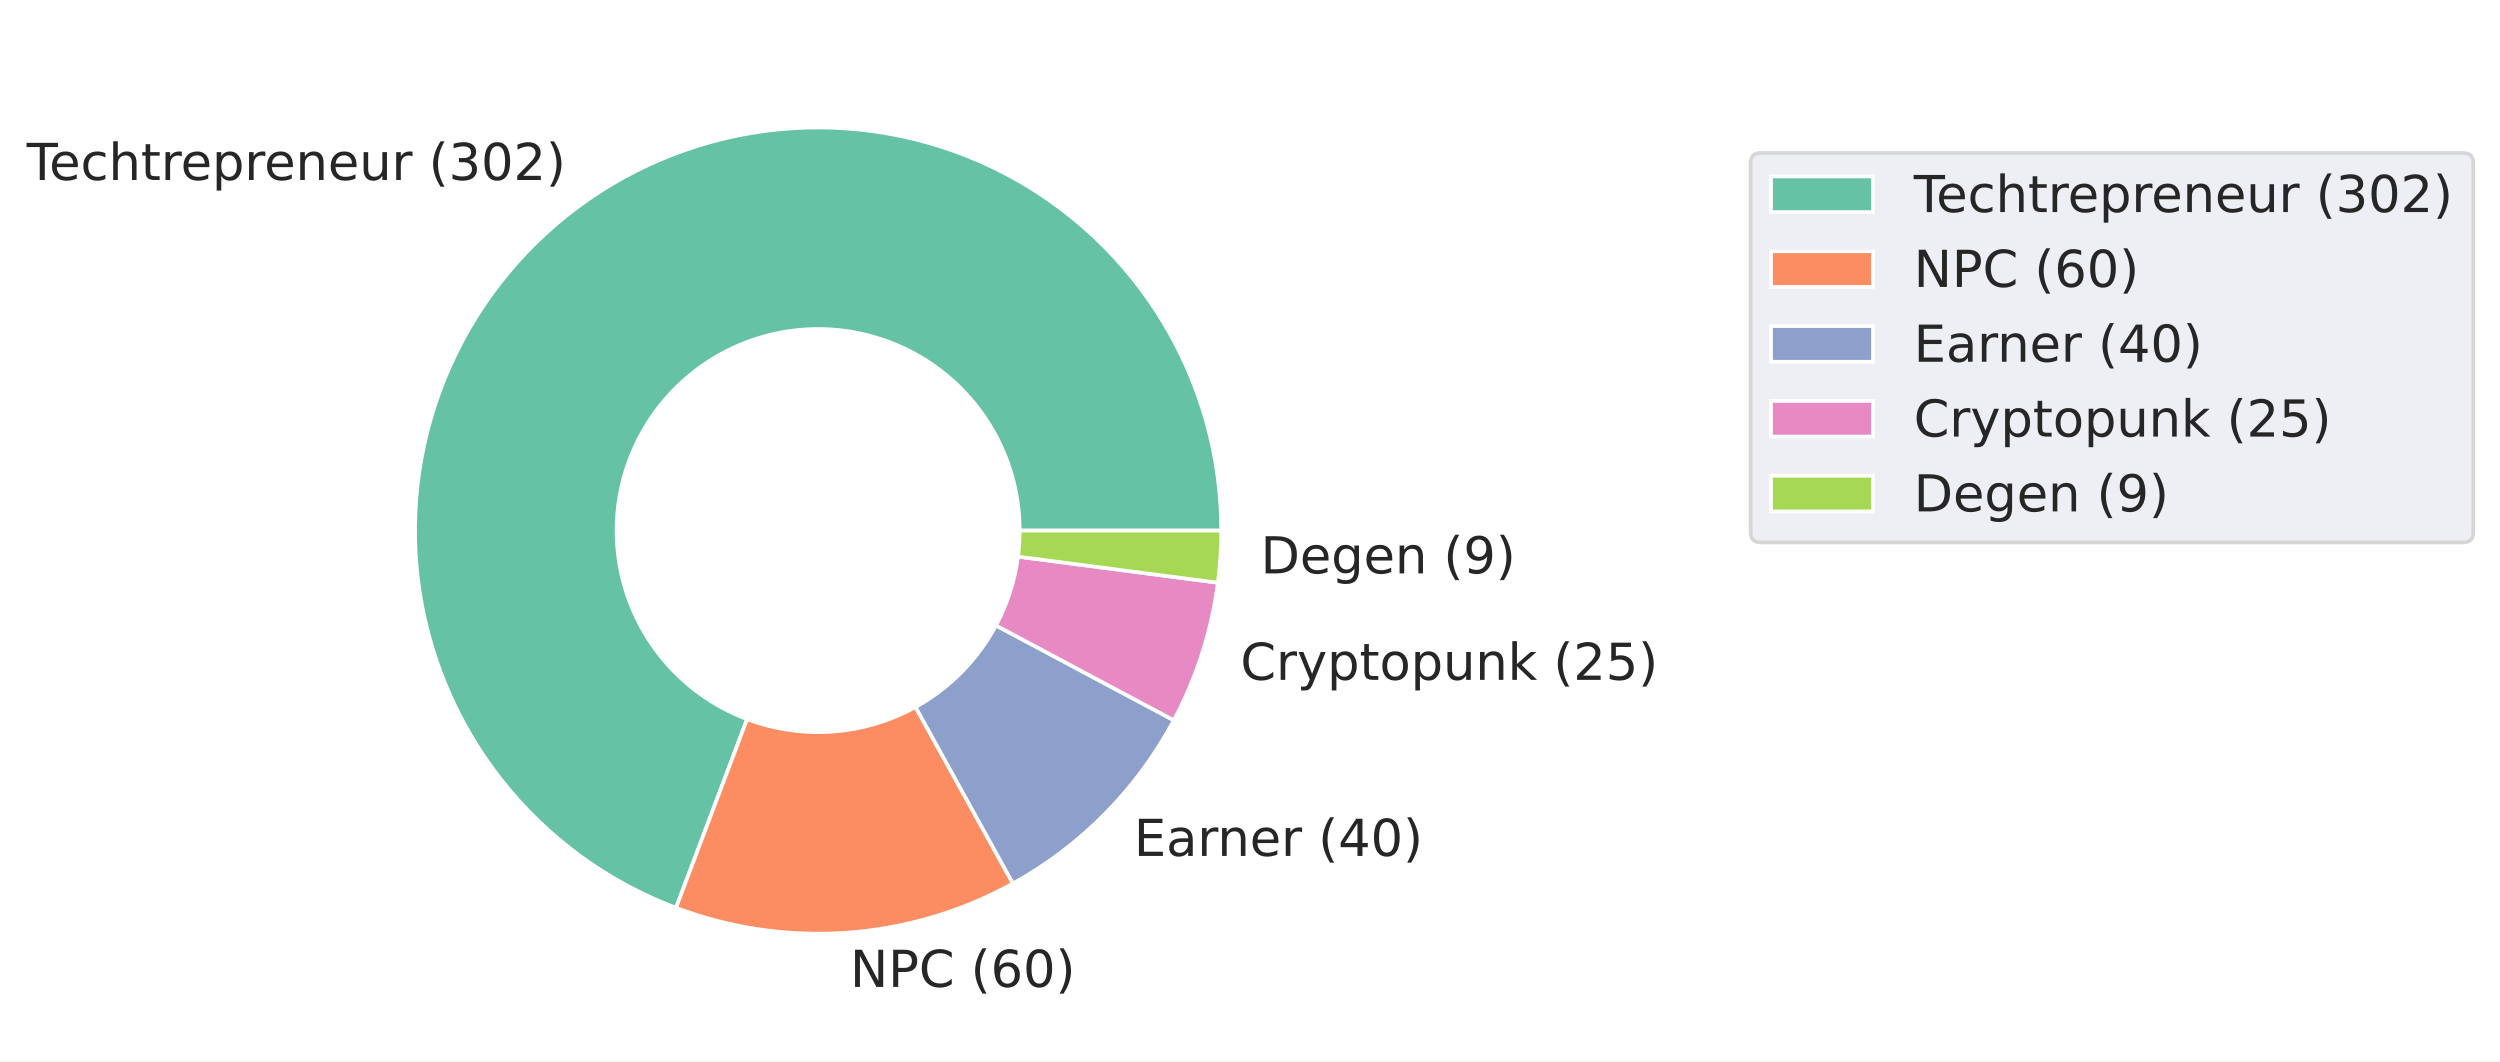
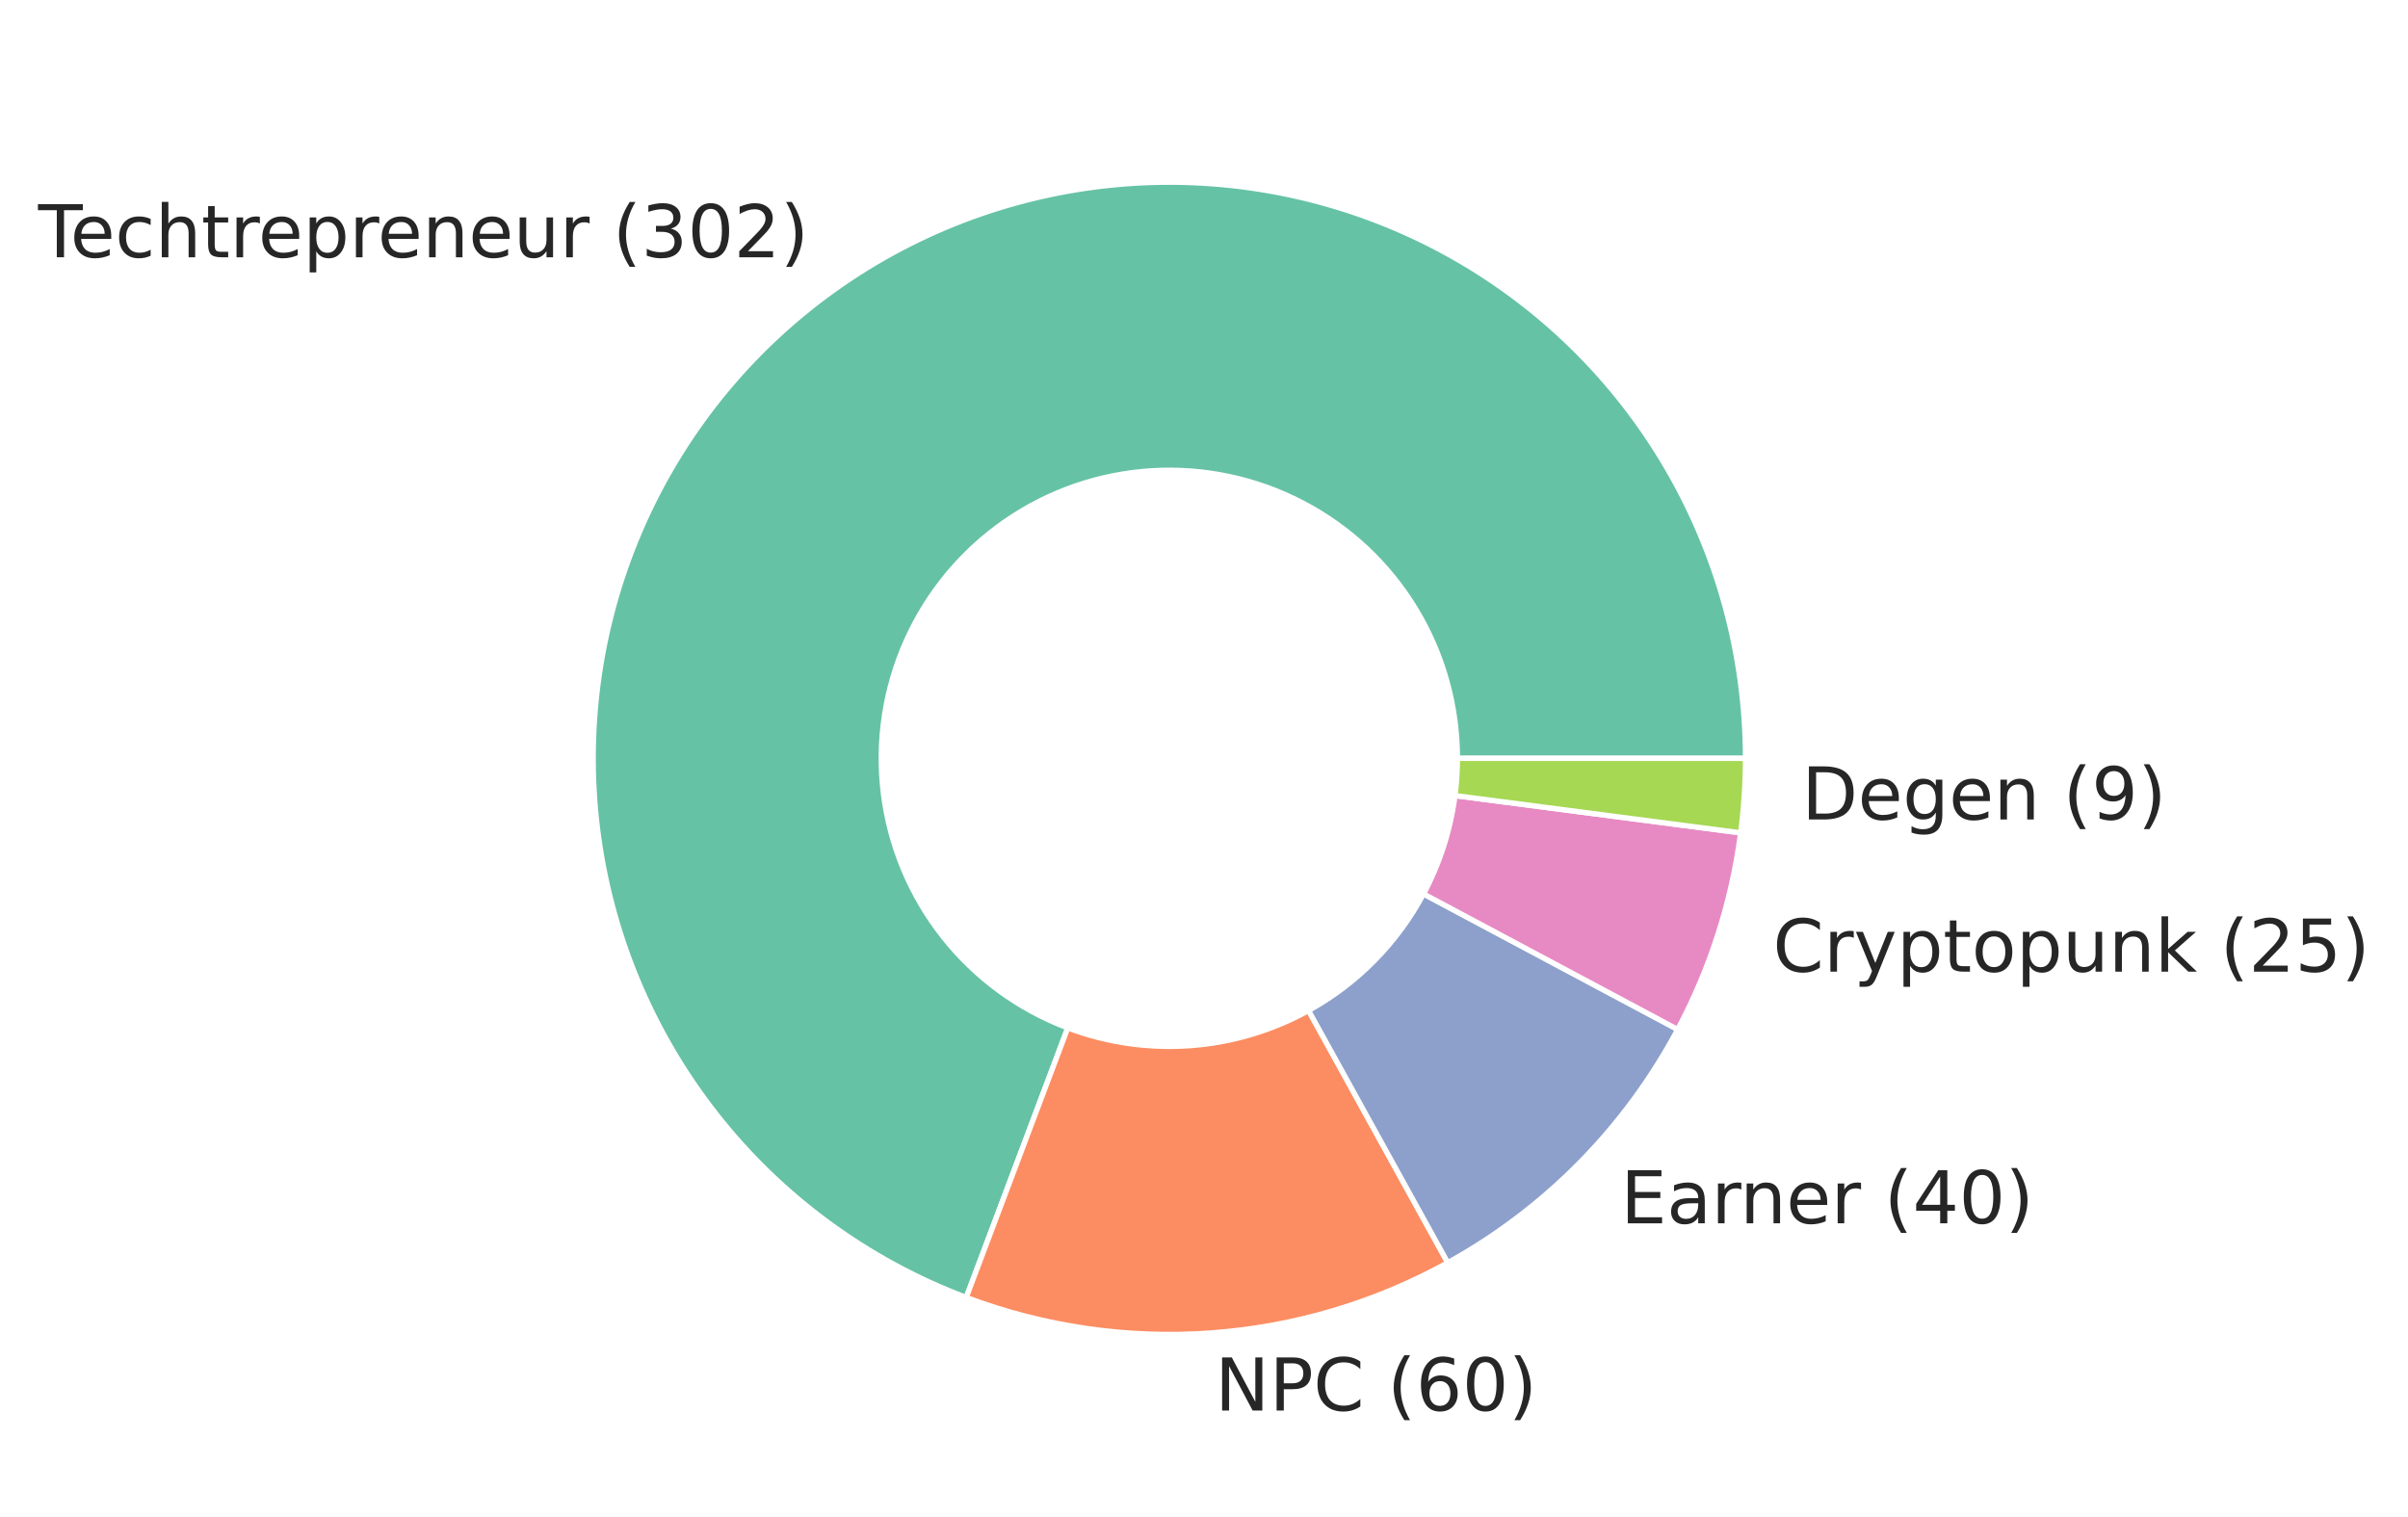
- <svg xmlns="http://www.w3.org/2000/svg" xmlns:xlink="http://www.w3.org/1999/xlink" height="286.2pt" version="1.1" viewBox="0 0 674.257 286.2" width="674.257pt">
+ <svg xmlns="http://www.w3.org/2000/svg" xmlns:xlink="http://www.w3.org/1999/xlink" height="286.2pt" version="1.1" viewBox="0 0 454.391 286.2" width="454.391pt">
  <defs>
    <style type="text/css">*{stroke-linecap:butt;stroke-linejoin:round;}</style>
  </defs>
  <g id="figure_1">
    <g id="patch_1">
-       <path d="M 0 286.2  L 674.257 286.2  L 674.257 0  L 0 0  z " style="fill:#ffffff;" />
+       <path d="M 0 286.2  L 454.391 286.2  L 454.391 0  L 0 0  z " style="fill:#ffffff;" />
    </g>
    <g id="axes_1">
      <g id="matplotlib.axis_1" />
      <g id="matplotlib.axis_2" />
      <g id="patch_2">
        <path d="M 329.373 143.1  C 329.373 123.264 323.945 103.802 313.678 86.829  C 303.412 69.857 288.694 56.014 271.125 46.805  C 253.556 37.597 233.798 33.37 213.999 34.584  C 194.2 35.798 175.106 42.408 158.794 53.694  C 142.482 64.98 129.566 80.518 121.45 98.617  C 113.334 116.717 110.324 136.697 112.748 156.384  C 115.172 176.071 122.938 194.725 135.201 210.316  C 147.465 225.906 163.764 237.847 182.326 244.84  L 201.49 193.97  C 192.209 190.474 184.059 184.503 177.927 176.708  C 171.796 168.912 167.913 159.586 166.701 149.742  C 165.489 139.899 166.994 129.908 171.052 120.859  C 175.11 111.809 181.568 104.04 189.724 98.397  C 197.88 92.754 207.427 89.449 217.326 88.842  C 227.225 88.235 237.105 90.348 245.889 94.953  C 254.674 99.557 262.033 106.478 267.166 114.965  C 272.299 123.451 275.013 133.182 275.013 143.1  L 329.373 143.1  z " style="fill:#66c2a5;stroke:#ffffff;stroke-linejoin:miter;" />
      </g>
      <g id="patch_3">
        <path d="M 182.326 244.84  C 197.045 250.385 212.793 252.67 228.481 251.538  C 244.168 250.406 259.425 245.882 273.194 238.281  L 246.924 190.691  C 240.039 194.491 232.411 196.753 224.567 197.319  C 216.723 197.885 208.849 196.742 201.49 193.97  L 182.326 244.84  z " style="fill:#fc8d62;stroke:#ffffff;stroke-linejoin:miter;" />
      </g>
      <g id="patch_4">
        <path d="M 273.194 238.281  C 282.355 233.225 290.737 226.872 298.082 219.421  C 305.427 211.969 311.658 203.496 316.582 194.264  L 268.618 168.682  C 266.156 173.298 263.04 177.535 259.368 181.26  C 255.695 184.986 251.504 188.162 246.924 190.691  L 273.194 238.281  z " style="fill:#8da0cb;stroke:#ffffff;stroke-linejoin:miter;" />
      </g>
      <g id="patch_5">
        <path d="M 316.582 194.264  C 319.656 188.5 322.205 182.471 324.197 176.249  C 326.188 170.027 327.615 163.639 328.46 157.161  L 274.557 150.131  C 274.134 153.37 273.421 156.564 272.425 159.674  C 271.429 162.785 270.155 165.8 268.618 168.682  L 316.582 194.264  z " style="fill:#e78ac3;stroke:#ffffff;stroke-linejoin:miter;" />
      </g>
      <g id="patch_6">
        <path d="M 328.46 157.161  C 328.764 154.831 328.993 152.491 329.145 150.145  C 329.297 147.8 329.373 145.45 329.373 143.1  L 275.013 143.1  C 275.013 144.275 274.975 145.45 274.899 146.623  C 274.823 147.795 274.709 148.965 274.557 150.131  L 328.46 157.161  z " style="fill:#a6d854;stroke:#ffffff;stroke-linejoin:miter;" />
      </g>
      <g id="text_1">
        <g style="fill:#262626;" transform="translate(7.2 48.54723)scale(0.1375 -0.1375)">
          <defs>
            <path d="M -19 4666  L 3928 4666  L 3928 4134  L 2272 4134  L 2272 0  L 1638 0  L 1638 4134  L -19 4134  L -19 4666  z " id="DejaVuSans-54" transform="scale(0.015625)" />
            <path d="M 3597 1894  L 3597 1613  L 953 1613  Q 991 1019 1311 708  Q 1631 397 2203 397  Q 2534 397 2845 478  Q 3156 559 3463 722  L 3463 178  Q 3153 47 2828 -22  Q 2503 -91 2169 -91  Q 1331 -91 842 396  Q 353 884 353 1716  Q 353 2575 817 3079  Q 1281 3584 2069 3584  Q 2775 3584 3186 3129  Q 3597 2675 3597 1894  z M 3022 2063  Q 3016 2534 2758 2815  Q 2500 3097 2075 3097  Q 1594 3097 1305 2825  Q 1016 2553 972 2059  L 3022 2063  z " id="DejaVuSans-65" transform="scale(0.015625)" />
            <path d="M 3122 3366  L 3122 2828  Q 2878 2963 2633 3030  Q 2388 3097 2138 3097  Q 1578 3097 1268 2742  Q 959 2388 959 1747  Q 959 1106 1268 751  Q 1578 397 2138 397  Q 2388 397 2633 464  Q 2878 531 3122 666  L 3122 134  Q 2881 22 2623 -34  Q 2366 -91 2075 -91  Q 1284 -91 818 406  Q 353 903 353 1747  Q 353 2603 823 3093  Q 1294 3584 2113 3584  Q 2378 3584 2631 3529  Q 2884 3475 3122 3366  z " id="DejaVuSans-63" transform="scale(0.015625)" />
            <path d="M 3513 2113  L 3513 0  L 2938 0  L 2938 2094  Q 2938 2591 2744 2837  Q 2550 3084 2163 3084  Q 1697 3084 1428 2787  Q 1159 2491 1159 1978  L 1159 0  L 581 0  L 581 4863  L 1159 4863  L 1159 2956  Q 1366 3272 1645 3428  Q 1925 3584 2291 3584  Q 2894 3584 3203 3211  Q 3513 2838 3513 2113  z " id="DejaVuSans-68" transform="scale(0.015625)" />
            <path d="M 1172 4494  L 1172 3500  L 2356 3500  L 2356 3053  L 1172 3053  L 1172 1153  Q 1172 725 1289 603  Q 1406 481 1766 481  L 2356 481  L 2356 0  L 1766 0  Q 1100 0 847 248  Q 594 497 594 1153  L 594 3053  L 172 3053  L 172 3500  L 594 3500  L 594 4494  L 1172 4494  z " id="DejaVuSans-74" transform="scale(0.015625)" />
            <path d="M 2631 2963  Q 2534 3019 2420 3045  Q 2306 3072 2169 3072  Q 1681 3072 1420 2755  Q 1159 2438 1159 1844  L 1159 0  L 581 0  L 581 3500  L 1159 3500  L 1159 2956  Q 1341 3275 1631 3429  Q 1922 3584 2338 3584  Q 2397 3584 2469 3576  Q 2541 3569 2628 3553  L 2631 2963  z " id="DejaVuSans-72" transform="scale(0.015625)" />
            <path d="M 1159 525  L 1159 -1331  L 581 -1331  L 581 3500  L 1159 3500  L 1159 2969  Q 1341 3281 1617 3432  Q 1894 3584 2278 3584  Q 2916 3584 3314 3078  Q 3713 2572 3713 1747  Q 3713 922 3314 415  Q 2916 -91 2278 -91  Q 1894 -91 1617 61  Q 1341 213 1159 525  z M 3116 1747  Q 3116 2381 2855 2742  Q 2594 3103 2138 3103  Q 1681 3103 1420 2742  Q 1159 2381 1159 1747  Q 1159 1113 1420 752  Q 1681 391 2138 391  Q 2594 391 2855 752  Q 3116 1113 3116 1747  z " id="DejaVuSans-70" transform="scale(0.015625)" />
            <path d="M 3513 2113  L 3513 0  L 2938 0  L 2938 2094  Q 2938 2591 2744 2837  Q 2550 3084 2163 3084  Q 1697 3084 1428 2787  Q 1159 2491 1159 1978  L 1159 0  L 581 0  L 581 3500  L 1159 3500  L 1159 2956  Q 1366 3272 1645 3428  Q 1925 3584 2291 3584  Q 2894 3584 3203 3211  Q 3513 2838 3513 2113  z " id="DejaVuSans-6e" transform="scale(0.015625)" />
            <path d="M 544 1381  L 544 3500  L 1119 3500  L 1119 1403  Q 1119 906 1312 657  Q 1506 409 1894 409  Q 2359 409 2629 706  Q 2900 1003 2900 1516  L 2900 3500  L 3475 3500  L 3475 0  L 2900 0  L 2900 538  Q 2691 219 2414 64  Q 2138 -91 1772 -91  Q 1169 -91 856 284  Q 544 659 544 1381  z M 1991 3584  L 1991 3584  z " id="DejaVuSans-75" transform="scale(0.015625)" />
            <path id="DejaVuSans-20" transform="scale(0.015625)" />
            <path d="M 1984 4856  Q 1566 4138 1362 3434  Q 1159 2731 1159 2009  Q 1159 1288 1364 580  Q 1569 -128 1984 -844  L 1484 -844  Q 1016 -109 783 600  Q 550 1309 550 2009  Q 550 2706 781 3412  Q 1013 4119 1484 4856  L 1984 4856  z " id="DejaVuSans-28" transform="scale(0.015625)" />
            <path d="M 2597 2516  Q 3050 2419 3304 2112  Q 3559 1806 3559 1356  Q 3559 666 3084 287  Q 2609 -91 1734 -91  Q 1441 -91 1130 -33  Q 819 25 488 141  L 488 750  Q 750 597 1062 519  Q 1375 441 1716 441  Q 2309 441 2620 675  Q 2931 909 2931 1356  Q 2931 1769 2642 2001  Q 2353 2234 1838 2234  L 1294 2234  L 1294 2753  L 1863 2753  Q 2328 2753 2575 2939  Q 2822 3125 2822 3475  Q 2822 3834 2567 4026  Q 2313 4219 1838 4219  Q 1578 4219 1281 4162  Q 984 4106 628 3988  L 628 4550  Q 988 4650 1302 4700  Q 1616 4750 1894 4750  Q 2613 4750 3031 4423  Q 3450 4097 3450 3541  Q 3450 3153 3228 2886  Q 3006 2619 2597 2516  z " id="DejaVuSans-33" transform="scale(0.015625)" />
            <path d="M 2034 4250  Q 1547 4250 1301 3770  Q 1056 3291 1056 2328  Q 1056 1369 1301 889  Q 1547 409 2034 409  Q 2525 409 2770 889  Q 3016 1369 3016 2328  Q 3016 3291 2770 3770  Q 2525 4250 2034 4250  z M 2034 4750  Q 2819 4750 3233 4129  Q 3647 3509 3647 2328  Q 3647 1150 3233 529  Q 2819 -91 2034 -91  Q 1250 -91 836 529  Q 422 1150 422 2328  Q 422 3509 836 4129  Q 1250 4750 2034 4750  z " id="DejaVuSans-30" transform="scale(0.015625)" />
            <path d="M 1228 531  L 3431 531  L 3431 0  L 469 0  L 469 531  Q 828 903 1448 1529  Q 2069 2156 2228 2338  Q 2531 2678 2651 2914  Q 2772 3150 2772 3378  Q 2772 3750 2511 3984  Q 2250 4219 1831 4219  Q 1534 4219 1204 4116  Q 875 4013 500 3803  L 500 4441  Q 881 4594 1212 4672  Q 1544 4750 1819 4750  Q 2544 4750 2975 4387  Q 3406 4025 3406 3419  Q 3406 3131 3298 2873  Q 3191 2616 2906 2266  Q 2828 2175 2409 1742  Q 1991 1309 1228 531  z " id="DejaVuSans-32" transform="scale(0.015625)" />
            <path d="M 513 4856  L 1013 4856  Q 1481 4119 1714 3412  Q 1947 2706 1947 2009  Q 1947 1309 1714 600  Q 1481 -109 1013 -844  L 513 -844  Q 928 -128 1133 580  Q 1338 1288 1338 2009  Q 1338 2731 1133 3434  Q 928 4138 513 4856  z " id="DejaVuSans-29" transform="scale(0.015625)" />
          </defs>
          <use xlink:href="#DejaVuSans-54" />
          <use x="44.084" xlink:href="#DejaVuSans-65" />
          <use x="105.607" xlink:href="#DejaVuSans-63" />
          <use x="160.588" xlink:href="#DejaVuSans-68" />
          <use x="223.967" xlink:href="#DejaVuSans-74" />
          <use x="263.176" xlink:href="#DejaVuSans-72" />
          <use x="302.039" xlink:href="#DejaVuSans-65" />
          <use x="363.562" xlink:href="#DejaVuSans-70" />
          <use x="427.039" xlink:href="#DejaVuSans-72" />
          <use x="465.902" xlink:href="#DejaVuSans-65" />
          <use x="527.426" xlink:href="#DejaVuSans-6e" />
          <use x="590.805" xlink:href="#DejaVuSans-65" />
          <use x="652.328" xlink:href="#DejaVuSans-75" />
          <use x="715.707" xlink:href="#DejaVuSans-72" />
          <use x="756.82" xlink:href="#DejaVuSans-20" />
          <use x="788.607" xlink:href="#DejaVuSans-28" />
          <use x="827.621" xlink:href="#DejaVuSans-33" />
          <use x="891.244" xlink:href="#DejaVuSans-30" />
          <use x="954.867" xlink:href="#DejaVuSans-32" />
          <use x="1018.49" xlink:href="#DejaVuSans-29" />
        </g>
      </g>
      <g id="text_2">
        <g style="fill:#262626;" transform="translate(229.2632 266.1758)scale(0.1375 -0.1375)">
          <defs>
            <path d="M 628 4666  L 1478 4666  L 3547 763  L 3547 4666  L 4159 4666  L 4159 0  L 3309 0  L 1241 3903  L 1241 0  L 628 0  L 628 4666  z " id="DejaVuSans-4e" transform="scale(0.015625)" />
            <path d="M 1259 4147  L 1259 2394  L 2053 2394  Q 2494 2394 2734 2622  Q 2975 2850 2975 3272  Q 2975 3691 2734 3919  Q 2494 4147 2053 4147  L 1259 4147  z M 628 4666  L 2053 4666  Q 2838 4666 3239 4311  Q 3641 3956 3641 3272  Q 3641 2581 3239 2228  Q 2838 1875 2053 1875  L 1259 1875  L 1259 0  L 628 0  L 628 4666  z " id="DejaVuSans-50" transform="scale(0.015625)" />
            <path d="M 4122 4306  L 4122 3641  Q 3803 3938 3442 4084  Q 3081 4231 2675 4231  Q 1875 4231 1450 3742  Q 1025 3253 1025 2328  Q 1025 1406 1450 917  Q 1875 428 2675 428  Q 3081 428 3442 575  Q 3803 722 4122 1019  L 4122 359  Q 3791 134 3420 21  Q 3050 -91 2638 -91  Q 1578 -91 968 557  Q 359 1206 359 2328  Q 359 3453 968 4101  Q 1578 4750 2638 4750  Q 3056 4750 3426 4639  Q 3797 4528 4122 4306  z " id="DejaVuSans-43" transform="scale(0.015625)" />
            <path d="M 2113 2584  Q 1688 2584 1439 2293  Q 1191 2003 1191 1497  Q 1191 994 1439 701  Q 1688 409 2113 409  Q 2538 409 2786 701  Q 3034 994 3034 1497  Q 3034 2003 2786 2293  Q 2538 2584 2113 2584  z M 3366 4563  L 3366 3988  Q 3128 4100 2886 4159  Q 2644 4219 2406 4219  Q 1781 4219 1451 3797  Q 1122 3375 1075 2522  Q 1259 2794 1537 2939  Q 1816 3084 2150 3084  Q 2853 3084 3261 2657  Q 3669 2231 3669 1497  Q 3669 778 3244 343  Q 2819 -91 2113 -91  Q 1303 -91 875 529  Q 447 1150 447 2328  Q 447 3434 972 4092  Q 1497 4750 2381 4750  Q 2619 4750 2861 4703  Q 3103 4656 3366 4563  z " id="DejaVuSans-36" transform="scale(0.015625)" />
          </defs>
          <use xlink:href="#DejaVuSans-4e" />
          <use x="74.805" xlink:href="#DejaVuSans-50" />
          <use x="135.107" xlink:href="#DejaVuSans-43" />
          <use x="204.932" xlink:href="#DejaVuSans-20" />
          <use x="236.719" xlink:href="#DejaVuSans-28" />
          <use x="275.732" xlink:href="#DejaVuSans-36" />
          <use x="339.355" xlink:href="#DejaVuSans-30" />
          <use x="402.979" xlink:href="#DejaVuSans-29" />
        </g>
      </g>
      <g id="text_3">
        <g style="fill:#262626;" transform="translate(305.8249 230.8469)scale(0.1375 -0.1375)">
          <defs>
            <path d="M 628 4666  L 3578 4666  L 3578 4134  L 1259 4134  L 1259 2753  L 3481 2753  L 3481 2222  L 1259 2222  L 1259 531  L 3634 531  L 3634 0  L 628 0  L 628 4666  z " id="DejaVuSans-45" transform="scale(0.015625)" />
            <path d="M 2194 1759  Q 1497 1759 1228 1600  Q 959 1441 959 1056  Q 959 750 1161 570  Q 1363 391 1709 391  Q 2188 391 2477 730  Q 2766 1069 2766 1631  L 2766 1759  L 2194 1759  z M 3341 1997  L 3341 0  L 2766 0  L 2766 531  Q 2569 213 2275 61  Q 1981 -91 1556 -91  Q 1019 -91 701 211  Q 384 513 384 1019  Q 384 1609 779 1909  Q 1175 2209 1959 2209  L 2766 2209  L 2766 2266  Q 2766 2663 2505 2880  Q 2244 3097 1772 3097  Q 1472 3097 1187 3025  Q 903 2953 641 2809  L 641 3341  Q 956 3463 1253 3523  Q 1550 3584 1831 3584  Q 2591 3584 2966 3190  Q 3341 2797 3341 1997  z " id="DejaVuSans-61" transform="scale(0.015625)" />
            <path d="M 2419 4116  L 825 1625  L 2419 1625  L 2419 4116  z M 2253 4666  L 3047 4666  L 3047 1625  L 3713 1625  L 3713 1100  L 3047 1100  L 3047 0  L 2419 0  L 2419 1100  L 313 1100  L 313 1709  L 2253 4666  z " id="DejaVuSans-34" transform="scale(0.015625)" />
          </defs>
          <use xlink:href="#DejaVuSans-45" />
          <use x="63.184" xlink:href="#DejaVuSans-61" />
          <use x="124.463" xlink:href="#DejaVuSans-72" />
          <use x="163.826" xlink:href="#DejaVuSans-6e" />
          <use x="227.205" xlink:href="#DejaVuSans-65" />
          <use x="288.729" xlink:href="#DejaVuSans-72" />
          <use x="329.842" xlink:href="#DejaVuSans-20" />
          <use x="361.629" xlink:href="#DejaVuSans-28" />
          <use x="400.643" xlink:href="#DejaVuSans-34" />
          <use x="464.266" xlink:href="#DejaVuSans-30" />
          <use x="527.889" xlink:href="#DejaVuSans-29" />
        </g>
      </g>
      <g id="text_4">
        <g style="fill:#262626;" transform="translate(334.5509 183.358)scale(0.1375 -0.1375)">
          <defs>
            <path d="M 2059 -325  Q 1816 -950 1584 -1140  Q 1353 -1331 966 -1331  L 506 -1331  L 506 -850  L 844 -850  Q 1081 -850 1212 -737  Q 1344 -625 1503 -206  L 1606 56  L 191 3500  L 800 3500  L 1894 763  L 2988 3500  L 3597 3500  L 2059 -325  z " id="DejaVuSans-79" transform="scale(0.015625)" />
            <path d="M 1959 3097  Q 1497 3097 1228 2736  Q 959 2375 959 1747  Q 959 1119 1226 758  Q 1494 397 1959 397  Q 2419 397 2687 759  Q 2956 1122 2956 1747  Q 2956 2369 2687 2733  Q 2419 3097 1959 3097  z M 1959 3584  Q 2709 3584 3137 3096  Q 3566 2609 3566 1747  Q 3566 888 3137 398  Q 2709 -91 1959 -91  Q 1206 -91 779 398  Q 353 888 353 1747  Q 353 2609 779 3096  Q 1206 3584 1959 3584  z " id="DejaVuSans-6f" transform="scale(0.015625)" />
            <path d="M 581 4863  L 1159 4863  L 1159 1991  L 2875 3500  L 3609 3500  L 1753 1863  L 3688 0  L 2938 0  L 1159 1709  L 1159 0  L 581 0  L 581 4863  z " id="DejaVuSans-6b" transform="scale(0.015625)" />
            <path d="M 691 4666  L 3169 4666  L 3169 4134  L 1269 4134  L 1269 2991  Q 1406 3038 1543 3061  Q 1681 3084 1819 3084  Q 2600 3084 3056 2656  Q 3513 2228 3513 1497  Q 3513 744 3044 326  Q 2575 -91 1722 -91  Q 1428 -91 1123 -41  Q 819 9 494 109  L 494 744  Q 775 591 1075 516  Q 1375 441 1709 441  Q 2250 441 2565 725  Q 2881 1009 2881 1497  Q 2881 1984 2565 2268  Q 2250 2553 1709 2553  Q 1456 2553 1204 2497  Q 953 2441 691 2322  L 691 4666  z " id="DejaVuSans-35" transform="scale(0.015625)" />
          </defs>
          <use xlink:href="#DejaVuSans-43" />
          <use x="69.824" xlink:href="#DejaVuSans-72" />
          <use x="110.938" xlink:href="#DejaVuSans-79" />
          <use x="170.117" xlink:href="#DejaVuSans-70" />
          <use x="233.594" xlink:href="#DejaVuSans-74" />
          <use x="272.803" xlink:href="#DejaVuSans-6f" />
          <use x="333.984" xlink:href="#DejaVuSans-70" />
          <use x="397.461" xlink:href="#DejaVuSans-75" />
          <use x="460.84" xlink:href="#DejaVuSans-6e" />
          <use x="524.219" xlink:href="#DejaVuSans-6b" />
          <use x="582.129" xlink:href="#DejaVuSans-20" />
          <use x="613.916" xlink:href="#DejaVuSans-28" />
          <use x="652.93" xlink:href="#DejaVuSans-32" />
          <use x="716.553" xlink:href="#DejaVuSans-35" />
          <use x="780.176" xlink:href="#DejaVuSans-29" />
        </g>
      </g>
      <g id="text_5">
        <g style="fill:#262626;" transform="translate(339.9941 154.6442)scale(0.1375 -0.1375)">
          <defs>
            <path d="M 1259 4147  L 1259 519  L 2022 519  Q 2988 519 3436 956  Q 3884 1394 3884 2338  Q 3884 3275 3436 3711  Q 2988 4147 2022 4147  L 1259 4147  z M 628 4666  L 1925 4666  Q 3281 4666 3915 4102  Q 4550 3538 4550 2338  Q 4550 1131 3912 565  Q 3275 0 1925 0  L 628 0  L 628 4666  z " id="DejaVuSans-44" transform="scale(0.015625)" />
            <path d="M 2906 1791  Q 2906 2416 2648 2759  Q 2391 3103 1925 3103  Q 1463 3103 1205 2759  Q 947 2416 947 1791  Q 947 1169 1205 825  Q 1463 481 1925 481  Q 2391 481 2648 825  Q 2906 1169 2906 1791  z M 3481 434  Q 3481 -459 3084 -895  Q 2688 -1331 1869 -1331  Q 1566 -1331 1297 -1286  Q 1028 -1241 775 -1147  L 775 -588  Q 1028 -725 1275 -790  Q 1522 -856 1778 -856  Q 2344 -856 2625 -561  Q 2906 -266 2906 331  L 2906 616  Q 2728 306 2450 153  Q 2172 0 1784 0  Q 1141 0 747 490  Q 353 981 353 1791  Q 353 2603 747 3093  Q 1141 3584 1784 3584  Q 2172 3584 2450 3431  Q 2728 3278 2906 2969  L 2906 3500  L 3481 3500  L 3481 434  z " id="DejaVuSans-67" transform="scale(0.015625)" />
            <path d="M 703 97  L 703 672  Q 941 559 1184 500  Q 1428 441 1663 441  Q 2288 441 2617 861  Q 2947 1281 2994 2138  Q 2813 1869 2534 1725  Q 2256 1581 1919 1581  Q 1219 1581 811 2004  Q 403 2428 403 3163  Q 403 3881 828 4315  Q 1253 4750 1959 4750  Q 2769 4750 3195 4129  Q 3622 3509 3622 2328  Q 3622 1225 3098 567  Q 2575 -91 1691 -91  Q 1453 -91 1209 -44  Q 966 3 703 97  z M 1959 2075  Q 2384 2075 2632 2365  Q 2881 2656 2881 3163  Q 2881 3666 2632 3958  Q 2384 4250 1959 4250  Q 1534 4250 1286 3958  Q 1038 3666 1038 3163  Q 1038 2656 1286 2365  Q 1534 2075 1959 2075  z " id="DejaVuSans-39" transform="scale(0.015625)" />
          </defs>
          <use xlink:href="#DejaVuSans-44" />
          <use x="77.002" xlink:href="#DejaVuSans-65" />
          <use x="138.525" xlink:href="#DejaVuSans-67" />
          <use x="202.002" xlink:href="#DejaVuSans-65" />
          <use x="263.525" xlink:href="#DejaVuSans-6e" />
          <use x="326.904" xlink:href="#DejaVuSans-20" />
          <use x="358.691" xlink:href="#DejaVuSans-28" />
          <use x="397.705" xlink:href="#DejaVuSans-39" />
          <use x="461.328" xlink:href="#DejaVuSans-29" />
        </g>
      </g>
-       <g id="legend_1">
-         <g id="patch_7">
-           <path d="M 474.898 146.292  L 664.307 146.292  Q 667.057 146.292 667.057 143.542  L 667.057 44.005  Q 667.057 41.255 664.307 41.255  L 474.898 41.255  Q 472.148 41.255 472.148 44.005  L 472.148 143.542  Q 472.148 146.292 474.898 146.292  z " style="fill:#eaeaf2;opacity:0.8;stroke:#cccccc;stroke-linejoin:miter;" />
-         </g>
-         <g id="patch_8">
-           <path d="M 477.648 57.203  L 505.148 57.203  L 505.148 47.578  L 477.648 47.578  z " style="fill:#66c2a5;stroke:#ffffff;stroke-linejoin:miter;" />
-         </g>
-         <g id="text_6">
-           <g style="fill:#262626;" transform="translate(516.1485 57.20285)scale(0.1375 -0.1375)">
-             <use xlink:href="#DejaVuSans-54" />
-             <use x="44.084" xlink:href="#DejaVuSans-65" />
-             <use x="105.607" xlink:href="#DejaVuSans-63" />
-             <use x="160.588" xlink:href="#DejaVuSans-68" />
-             <use x="223.967" xlink:href="#DejaVuSans-74" />
-             <use x="263.176" xlink:href="#DejaVuSans-72" />
-             <use x="302.039" xlink:href="#DejaVuSans-65" />
-             <use x="363.562" xlink:href="#DejaVuSans-70" />
-             <use x="427.039" xlink:href="#DejaVuSans-72" />
-             <use x="465.902" xlink:href="#DejaVuSans-65" />
-             <use x="527.426" xlink:href="#DejaVuSans-6e" />
-             <use x="590.805" xlink:href="#DejaVuSans-65" />
-             <use x="652.328" xlink:href="#DejaVuSans-75" />
-             <use x="715.707" xlink:href="#DejaVuSans-72" />
-             <use x="756.82" xlink:href="#DejaVuSans-20" />
-             <use x="788.607" xlink:href="#DejaVuSans-28" />
-             <use x="827.621" xlink:href="#DejaVuSans-33" />
-             <use x="891.244" xlink:href="#DejaVuSans-30" />
-             <use x="954.867" xlink:href="#DejaVuSans-32" />
-             <use x="1018.49" xlink:href="#DejaVuSans-29" />
-           </g>
-         </g>
-         <g id="patch_9">
-           <path d="M 477.648 77.385  L 505.148 77.385  L 505.148 67.76  L 477.648 67.76  z " style="fill:#fc8d62;stroke:#ffffff;stroke-linejoin:miter;" />
-         </g>
-         <g id="text_7">
-           <g style="fill:#262626;" transform="translate(516.1485 77.38527)scale(0.1375 -0.1375)">
-             <use xlink:href="#DejaVuSans-4e" />
-             <use x="74.805" xlink:href="#DejaVuSans-50" />
-             <use x="135.107" xlink:href="#DejaVuSans-43" />
-             <use x="204.932" xlink:href="#DejaVuSans-20" />
-             <use x="236.719" xlink:href="#DejaVuSans-28" />
-             <use x="275.732" xlink:href="#DejaVuSans-36" />
-             <use x="339.355" xlink:href="#DejaVuSans-30" />
-             <use x="402.979" xlink:href="#DejaVuSans-29" />
-           </g>
-         </g>
-         <g id="patch_10">
-           <path d="M 477.648 97.568  L 505.148 97.568  L 505.148 87.943  L 477.648 87.943  z " style="fill:#8da0cb;stroke:#ffffff;stroke-linejoin:miter;" />
-         </g>
-         <g id="text_8">
-           <g style="fill:#262626;" transform="translate(516.1485 97.5677)scale(0.1375 -0.1375)">
-             <use xlink:href="#DejaVuSans-45" />
-             <use x="63.184" xlink:href="#DejaVuSans-61" />
-             <use x="124.463" xlink:href="#DejaVuSans-72" />
-             <use x="163.826" xlink:href="#DejaVuSans-6e" />
-             <use x="227.205" xlink:href="#DejaVuSans-65" />
-             <use x="288.729" xlink:href="#DejaVuSans-72" />
-             <use x="329.842" xlink:href="#DejaVuSans-20" />
-             <use x="361.629" xlink:href="#DejaVuSans-28" />
-             <use x="400.643" xlink:href="#DejaVuSans-34" />
-             <use x="464.266" xlink:href="#DejaVuSans-30" />
-             <use x="527.889" xlink:href="#DejaVuSans-29" />
-           </g>
-         </g>
-         <g id="patch_11">
-           <path d="M 477.648 117.75  L 505.148 117.75  L 505.148 108.125  L 477.648 108.125  z " style="fill:#e78ac3;stroke:#ffffff;stroke-linejoin:miter;" />
-         </g>
-         <g id="text_9">
-           <g style="fill:#262626;" transform="translate(516.1485 117.7501)scale(0.1375 -0.1375)">
-             <use xlink:href="#DejaVuSans-43" />
-             <use x="69.824" xlink:href="#DejaVuSans-72" />
-             <use x="110.938" xlink:href="#DejaVuSans-79" />
-             <use x="170.117" xlink:href="#DejaVuSans-70" />
-             <use x="233.594" xlink:href="#DejaVuSans-74" />
-             <use x="272.803" xlink:href="#DejaVuSans-6f" />
-             <use x="333.984" xlink:href="#DejaVuSans-70" />
-             <use x="397.461" xlink:href="#DejaVuSans-75" />
-             <use x="460.84" xlink:href="#DejaVuSans-6e" />
-             <use x="524.219" xlink:href="#DejaVuSans-6b" />
-             <use x="582.129" xlink:href="#DejaVuSans-20" />
-             <use x="613.916" xlink:href="#DejaVuSans-28" />
-             <use x="652.93" xlink:href="#DejaVuSans-32" />
-             <use x="716.553" xlink:href="#DejaVuSans-35" />
-             <use x="780.176" xlink:href="#DejaVuSans-29" />
-           </g>
-         </g>
-         <g id="patch_12">
-           <path d="M 477.648 137.933  L 505.148 137.933  L 505.148 128.308  L 477.648 128.308  z " style="fill:#a6d854;stroke:#ffffff;stroke-linejoin:miter;" />
-         </g>
-         <g id="text_10">
-           <g style="fill:#262626;" transform="translate(516.1485 137.9325)scale(0.1375 -0.1375)">
-             <use xlink:href="#DejaVuSans-44" />
-             <use x="77.002" xlink:href="#DejaVuSans-65" />
-             <use x="138.525" xlink:href="#DejaVuSans-67" />
-             <use x="202.002" xlink:href="#DejaVuSans-65" />
-             <use x="263.525" xlink:href="#DejaVuSans-6e" />
-             <use x="326.904" xlink:href="#DejaVuSans-20" />
-             <use x="358.691" xlink:href="#DejaVuSans-28" />
-             <use x="397.705" xlink:href="#DejaVuSans-39" />
-             <use x="461.328" xlink:href="#DejaVuSans-29" />
-           </g>
-         </g>
-       </g>
    </g>
  </g>
</svg>
